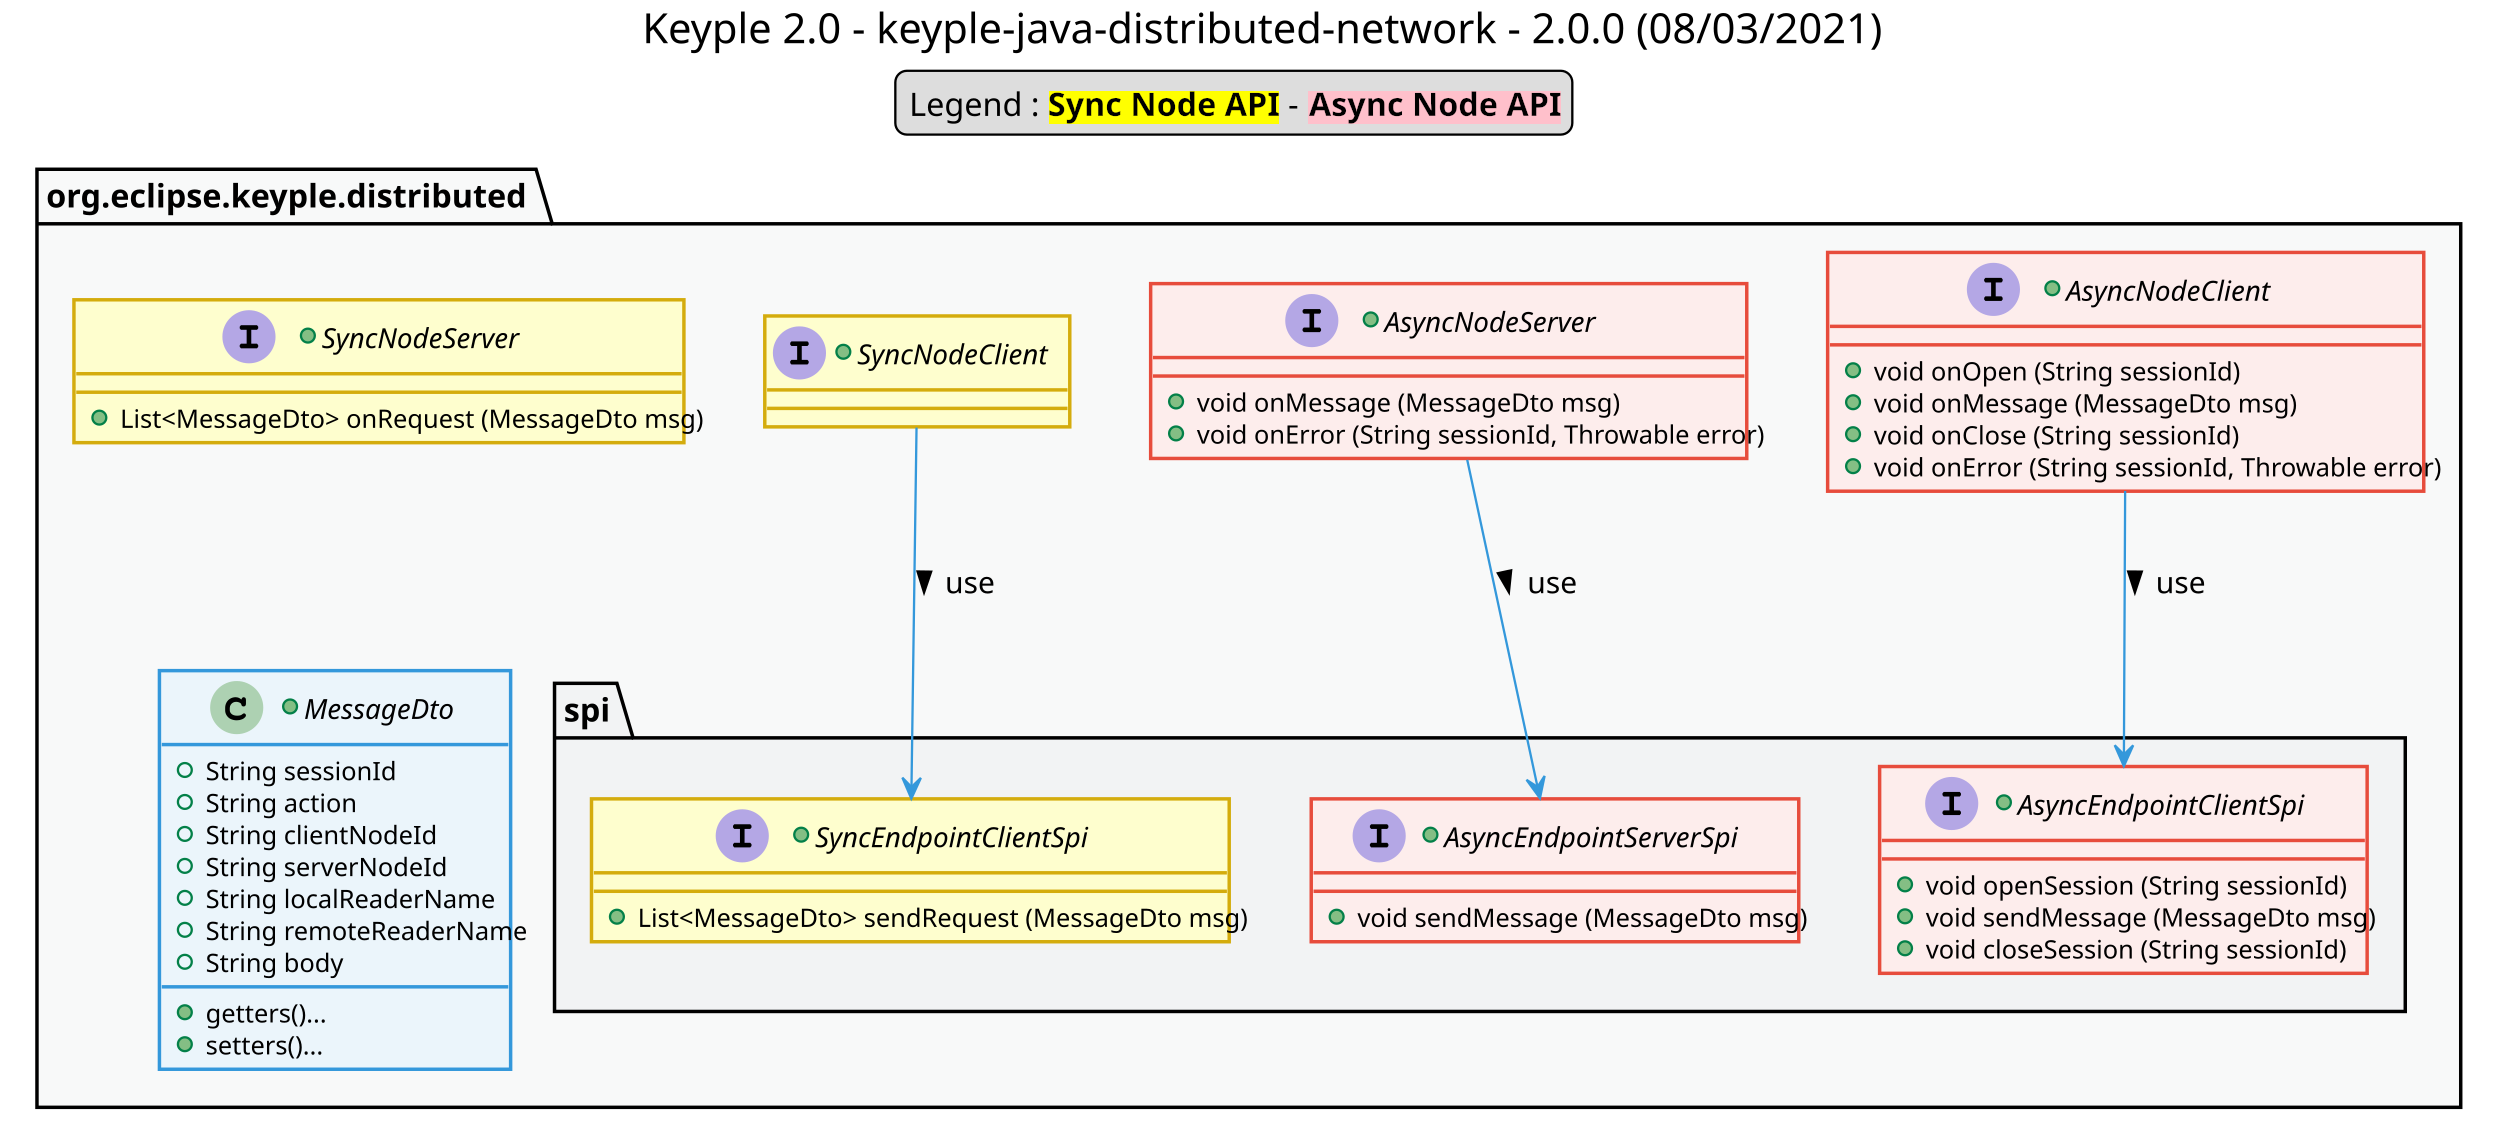
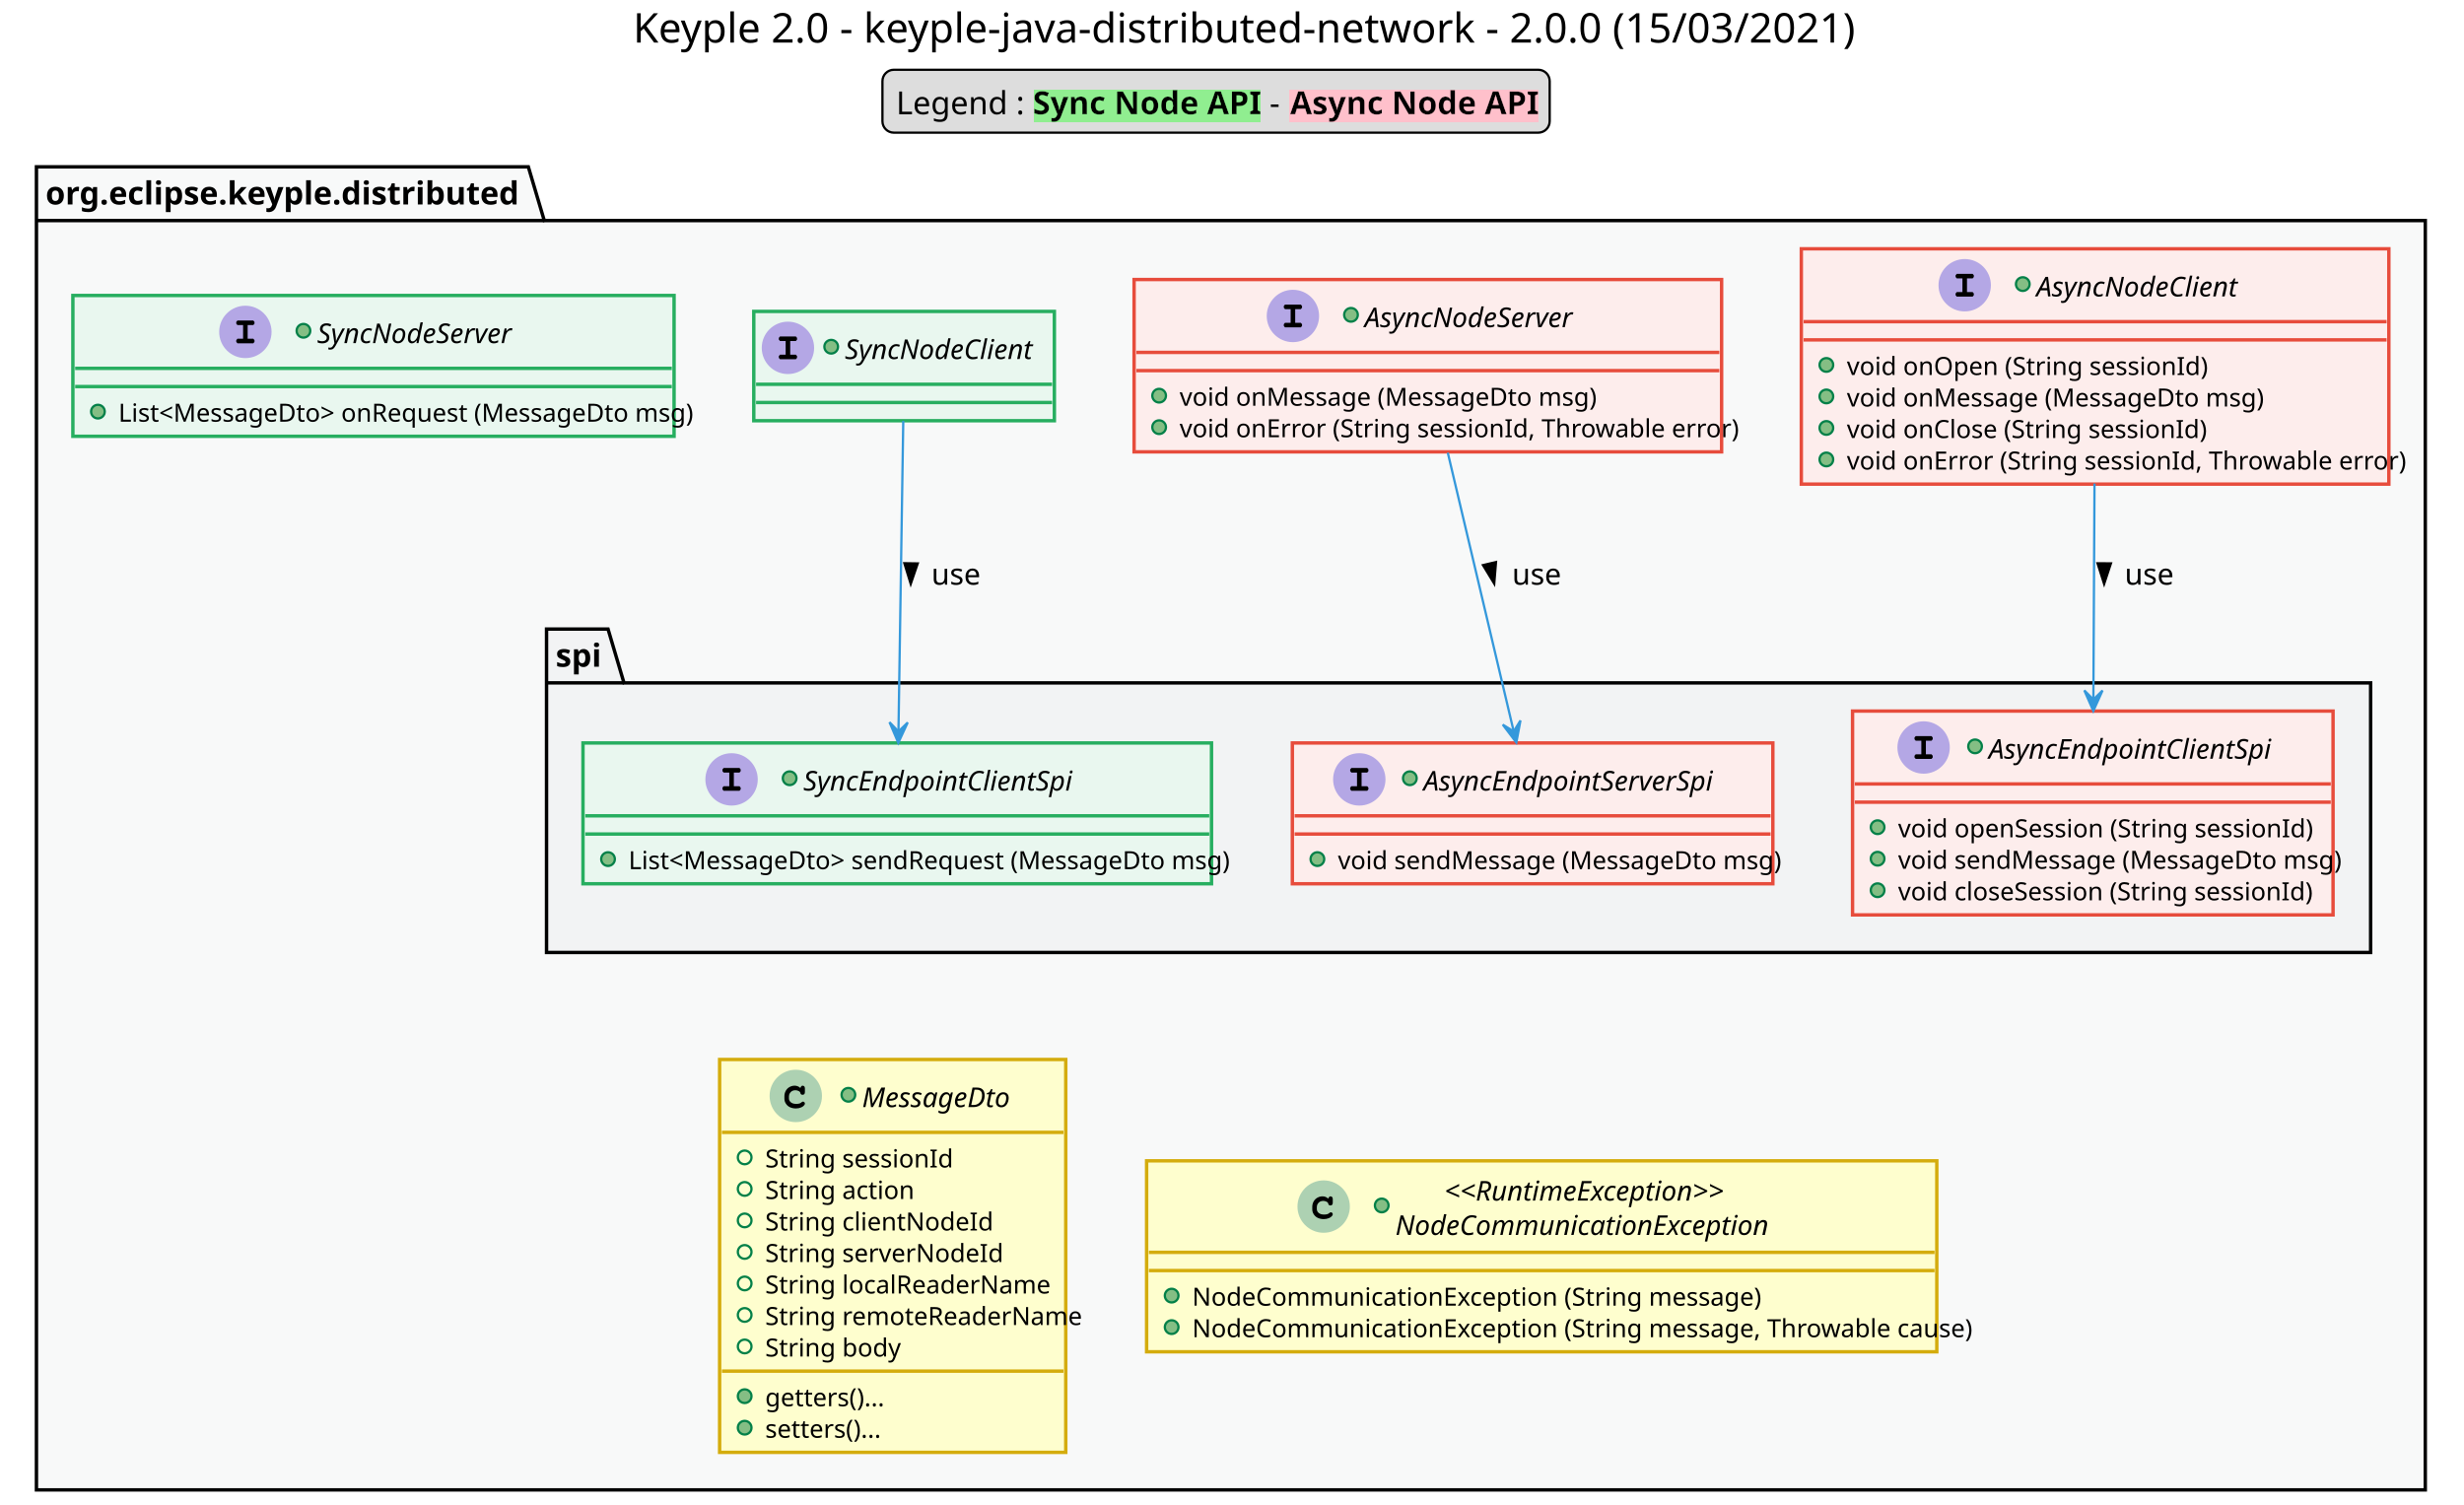
- <svg xmlns="http://www.w3.org/2000/svg" contentScriptType="application/ecmascript" contentStyleType="text/css" height="1215px" preserveAspectRatio="none" style="width:2705px;height:1215px;" version="1.1" viewBox="0 0 2705 1215" width="2705px" zoomAndPan="magnify">
+ <svg xmlns="http://www.w3.org/2000/svg" contentScriptType="application/ecmascript" contentStyleType="text/css" height="1652.5px" preserveAspectRatio="none" style="width:2705px;height:1652px;" version="1.1" viewBox="0 0 2705 1652" width="2705px" zoomAndPan="magnify">
  <defs>
-     <filter height="1" id="b12nsx7clc9vsw0" width="1" x="0" y="0">
-       <feFlood flood-color="#FFFF00" result="flood" />
+     <filter height="1" id="b1jmz16udc04890" width="1" x="0" y="0">
+       <feFlood flood-color="#90EE90" result="flood" />
      <feComposite in="SourceGraphic" in2="flood" operator="over" />
    </filter>
-     <filter height="1" id="b12nsx7clc9vsw1" width="1" x="0" y="0">
+     <filter height="1" id="b1jmz16udc04891" width="1" x="0" y="0">
      <feFlood flood-color="#FFC0CB" result="flood" />
      <feComposite in="SourceGraphic" in2="flood" operator="over" />
    </filter>
  </defs>
  <g>
-     <text fill="#000000" font-family="sans-serif" font-size="45" lengthAdjust="spacing" textLength="1282.5" x="695" y="46.714">Keyple 2.0 - keyple-java-distributed-network - 2.0.0 (08/03/2021)</text>
+     <text fill="#000000" font-family="sans-serif" font-size="45" lengthAdjust="spacing" textLength="1282.5" x="695" y="46.714">Keyple 2.0 - keyple-java-distributed-network - 2.0.0 (15/03/2021)</text>
    <rect fill="#DDDDDD" height="69.023" rx="12.5" ry="12.5" style="stroke:#000000;stroke-width:2.5;" width="732.5" x="968.75" y="76.602" />
    <text fill="#000000" font-family="sans-serif" font-size="35" lengthAdjust="spacing" textLength="140" x="983.75" y="125.435">Legend :</text>
-     <text fill="#000000" filter="url(#b12nsx7clc9vsw0)" font-family="sans-serif" font-size="35" font-weight="bold" lengthAdjust="spacing" textLength="250" x="1133.75" y="125.435">Sync Node API</text>
+     <text fill="#000000" filter="url(#b1jmz16udc04890)" font-family="sans-serif" font-size="35" font-weight="bold" lengthAdjust="spacing" textLength="250" x="1133.75" y="125.435">Sync Node API</text>
    <text fill="#000000" font-family="sans-serif" font-size="35" lengthAdjust="spacing" textLength="12.5" x="1393.75" y="125.435">-</text>
-     <text fill="#000000" filter="url(#b12nsx7clc9vsw1)" font-family="sans-serif" font-size="35" font-weight="bold" lengthAdjust="spacing" textLength="270" x="1416.25" y="125.435">Async Node API</text>
-     <polygon fill="#F8F9F9" points="40,183.125,580,183.125,597.5,242.148,2662.5,242.148,2662.5,1198.125,40,1198.125,40,183.125" style="stroke:#000000;stroke-width:3.75;" />
+     <text fill="#000000" filter="url(#b1jmz16udc04891)" font-family="sans-serif" font-size="35" font-weight="bold" lengthAdjust="spacing" textLength="270" x="1416.25" y="125.435">Async Node API</text>
+     <polygon fill="#F8F9F9" points="40,183.125,580,183.125,597.5,242.148,2662.5,242.148,2662.5,1635.625,40,1635.625,40,183.125" style="stroke:#000000;stroke-width:3.75;" />
    <line style="stroke:#000000;stroke-width:3.75;" x1="40" x2="597.5" y1="242.148" y2="242.148" />
    <text fill="#000000" font-family="sans-serif" font-size="35" font-weight="bold" lengthAdjust="spacing" textLength="525" x="50" y="224.458">org.eclipse.keyple.distributed</text>
-     <polygon fill="#F2F3F4" points="600,739.375,667.5,739.375,685,798.398,2602.5,798.398,2602.5,1094.375,600,1094.375,600,739.375" style="stroke:#000000;stroke-width:3.75;" />
-     <line style="stroke:#000000;stroke-width:3.75;" x1="600" x2="685" y1="798.398" y2="798.398" />
-     <text fill="#000000" font-family="sans-serif" font-size="35" font-weight="bold" lengthAdjust="spacing" textLength="52.5" x="610" y="780.708">spi</text>
+     <polygon fill="#F2F3F4" points="600,690.625,667.5,690.625,685,749.648,2602.5,749.648,2602.5,1045.625,600,1045.625,600,690.625" style="stroke:#000000;stroke-width:3.75;" />
+     <line style="stroke:#000000;stroke-width:3.75;" x1="600" x2="685" y1="749.648" y2="749.648" />
+     <text fill="#000000" font-family="sans-serif" font-size="35" font-weight="bold" lengthAdjust="spacing" textLength="52.5" x="610" y="731.958">spi</text>
    <rect codeLine="53" fill="#FDEDEC" height="258.359" id="AsyncNodeClient" style="stroke:#E74C3C;stroke-width:3.75;" width="645" x="1977.5" y="273.125" />
    <ellipse cx="2156.875" cy="313.125" fill="#B4A7E5" rx="27.5" ry="27.5" style="stroke:#B4A7E5;stroke-width:2.5;" />
    <path d="M2159.375,305.625 L2159.375,320.625 L2164.375,320.625 L2165.586,320.625 L2166.875,322.188 L2166.875,323.125 L2166.875,324.062 L2165.586,325.625 L2164.375,325.625 L2149.375,325.625 L2148.164,325.625 L2146.875,324.062 L2146.875,323.125 L2146.875,322.188 L2148.164,320.625 L2149.375,320.625 L2154.375,320.625 L2154.375,305.625 L2149.375,305.625 L2148.164,305.625 L2146.875,304.062 L2146.875,303.125 L2146.875,302.188 L2148.164,300.625 L2149.375,300.625 L2164.375,300.625 L2165.586,300.625 L2166.875,302.188 L2166.875,303.125 L2166.875,304.062 L2165.586,305.625 L2164.375,305.625 L2159.375,305.625 Z " fill="#000000" />
    <ellipse cx="2220.625" cy="311.875" fill="#84BE84" rx="7.5" ry="7.5" style="stroke:#038048;stroke-width:2.5;" />
    <text fill="#000000" font-family="sans-serif" font-size="30" font-style="italic" lengthAdjust="spacing" textLength="237.5" x="2235.625" y="325.4">AsyncNodeClient</text>
    <line style="stroke:#E74C3C;stroke-width:3.75;" x1="1980" x2="2620" y1="353.125" y2="353.125" />
    <line style="stroke:#E74C3C;stroke-width:3.75;" x1="1980" x2="2620" y1="373.125" y2="373.125" />
    <ellipse cx="2005" cy="400.625" fill="#84BE84" rx="7.5" ry="7.5" style="stroke:#038048;stroke-width:2.5;" />
    <text fill="#000000" font-family="sans-serif" font-size="27.5" lengthAdjust="spacing" textLength="372.5" x="2027.5" y="411.672">void onOpen (String sessionId)</text>
    <ellipse cx="2005" cy="435.215" fill="#84BE84" rx="7.5" ry="7.5" style="stroke:#038048;stroke-width:2.5;" />
    <text fill="#000000" font-family="sans-serif" font-size="27.5" lengthAdjust="spacing" textLength="432.5" x="2027.5" y="446.262">void onMessage (MessageDto msg)</text>
    <ellipse cx="2005" cy="469.805" fill="#84BE84" rx="7.5" ry="7.5" style="stroke:#038048;stroke-width:2.5;" />
    <text fill="#000000" font-family="sans-serif" font-size="27.5" lengthAdjust="spacing" textLength="375" x="2027.5" y="480.852">void onClose (String sessionId)</text>
    <ellipse cx="2005" cy="504.394" fill="#84BE84" rx="7.5" ry="7.5" style="stroke:#038048;stroke-width:2.5;" />
    <text fill="#000000" font-family="sans-serif" font-size="27.5" lengthAdjust="spacing" textLength="580" x="2027.5" y="515.442">void onError (String sessionId, Throwable error)</text>
    <rect codeLine="59" fill="#FDEDEC" height="189.18" id="AsyncNodeServer" style="stroke:#E74C3C;stroke-width:3.75;" width="645" x="1245" y="306.875" />
    <ellipse cx="1419.375" cy="346.875" fill="#B4A7E5" rx="27.5" ry="27.5" style="stroke:#B4A7E5;stroke-width:2.5;" />
    <path d="M1421.875,339.375 L1421.875,354.375 L1426.875,354.375 L1428.086,354.375 L1429.375,355.938 L1429.375,356.875 L1429.375,357.812 L1428.086,359.375 L1426.875,359.375 L1411.875,359.375 L1410.664,359.375 L1409.375,357.812 L1409.375,356.875 L1409.375,355.938 L1410.664,354.375 L1411.875,354.375 L1416.875,354.375 L1416.875,339.375 L1411.875,339.375 L1410.664,339.375 L1409.375,337.812 L1409.375,336.875 L1409.375,335.938 L1410.664,334.375 L1411.875,334.375 L1426.875,334.375 L1428.086,334.375 L1429.375,335.938 L1429.375,336.875 L1429.375,337.812 L1428.086,339.375 L1426.875,339.375 L1421.875,339.375 Z " fill="#000000" />
    <ellipse cx="1483.125" cy="345.625" fill="#84BE84" rx="7.5" ry="7.5" style="stroke:#038048;stroke-width:2.5;" />
    <text fill="#000000" font-family="sans-serif" font-size="30" font-style="italic" lengthAdjust="spacing" textLength="247.5" x="1498.125" y="359.15">AsyncNodeServer</text>
    <line style="stroke:#E74C3C;stroke-width:3.75;" x1="1247.5" x2="1887.5" y1="386.875" y2="386.875" />
    <line style="stroke:#E74C3C;stroke-width:3.75;" x1="1247.5" x2="1887.5" y1="406.875" y2="406.875" />
    <ellipse cx="1272.5" cy="434.375" fill="#84BE84" rx="7.5" ry="7.5" style="stroke:#038048;stroke-width:2.5;" />
    <text fill="#000000" font-family="sans-serif" font-size="27.5" lengthAdjust="spacing" textLength="432.5" x="1295" y="445.422">void onMessage (MessageDto msg)</text>
    <ellipse cx="1272.5" cy="468.965" fill="#84BE84" rx="7.5" ry="7.5" style="stroke:#038048;stroke-width:2.5;" />
    <text fill="#000000" font-family="sans-serif" font-size="27.5" lengthAdjust="spacing" textLength="580" x="1295" y="480.012">void onError (String sessionId, Throwable error)</text>
-     <rect codeLine="63" fill="#FEFECE" height="120" id="SyncNodeClient" style="stroke:#D4AC0D;stroke-width:3.75;" width="330" x="827.5" y="341.875" />
+     <rect codeLine="63" fill="#E9F7EF" height="120" id="SyncNodeClient" style="stroke:#27AE60;stroke-width:3.75;" width="330" x="827.5" y="341.875" />
    <ellipse cx="865" cy="381.875" fill="#B4A7E5" rx="27.5" ry="27.5" style="stroke:#B4A7E5;stroke-width:2.5;" />
    <path d="M867.5,374.375 L867.5,389.375 L872.5,389.375 L873.711,389.375 L875,390.938 L875,391.875 L875,392.812 L873.711,394.375 L872.5,394.375 L857.5,394.375 L856.289,394.375 L855,392.812 L855,391.875 L855,390.938 L856.289,389.375 L857.5,389.375 L862.5,389.375 L862.5,374.375 L857.5,374.375 L856.289,374.375 L855,372.812 L855,371.875 L855,370.938 L856.289,369.375 L857.5,369.375 L872.5,369.375 L873.711,369.375 L875,370.938 L875,371.875 L875,372.812 L873.711,374.375 L872.5,374.375 L867.5,374.375 Z " fill="#000000" />
    <ellipse cx="912.5" cy="380.625" fill="#84BE84" rx="7.5" ry="7.5" style="stroke:#038048;stroke-width:2.5;" />
    <text fill="#000000" font-family="sans-serif" font-size="30" font-style="italic" lengthAdjust="spacing" textLength="222.5" x="927.5" y="394.15">SyncNodeClient</text>
-     <line style="stroke:#D4AC0D;stroke-width:3.75;" x1="830" x2="1155" y1="421.875" y2="421.875" />
-     <line style="stroke:#D4AC0D;stroke-width:3.75;" x1="830" x2="1155" y1="441.875" y2="441.875" />
-     <rect codeLine="65" fill="#FEFECE" height="154.59" id="SyncNodeServer" style="stroke:#D4AC0D;stroke-width:3.75;" width="660" x="80" y="324.375" />
+     <line style="stroke:#27AE60;stroke-width:3.75;" x1="830" x2="1155" y1="421.875" y2="421.875" />
+     <line style="stroke:#27AE60;stroke-width:3.75;" x1="830" x2="1155" y1="441.875" y2="441.875" />
+     <rect codeLine="65" fill="#E9F7EF" height="154.59" id="SyncNodeServer" style="stroke:#27AE60;stroke-width:3.75;" width="660" x="80" y="324.375" />
    <ellipse cx="269.375" cy="364.375" fill="#B4A7E5" rx="27.5" ry="27.5" style="stroke:#B4A7E5;stroke-width:2.5;" />
    <path d="M271.875,356.875 L271.875,371.875 L276.875,371.875 L278.086,371.875 L279.375,373.438 L279.375,374.375 L279.375,375.312 L278.086,376.875 L276.875,376.875 L261.875,376.875 L260.664,376.875 L259.375,375.312 L259.375,374.375 L259.375,373.438 L260.664,371.875 L261.875,371.875 L266.875,371.875 L266.875,356.875 L261.875,356.875 L260.664,356.875 L259.375,355.312 L259.375,354.375 L259.375,353.438 L260.664,351.875 L261.875,351.875 L276.875,351.875 L278.086,351.875 L279.375,353.438 L279.375,354.375 L279.375,355.312 L278.086,356.875 L276.875,356.875 L271.875,356.875 Z " fill="#000000" />
    <ellipse cx="333.125" cy="363.125" fill="#84BE84" rx="7.5" ry="7.5" style="stroke:#038048;stroke-width:2.5;" />
    <text fill="#000000" font-family="sans-serif" font-size="30" font-style="italic" lengthAdjust="spacing" textLength="232.5" x="348.125" y="376.65">SyncNodeServer</text>
-     <line style="stroke:#D4AC0D;stroke-width:3.75;" x1="82.5" x2="737.5" y1="404.375" y2="404.375" />
-     <line style="stroke:#D4AC0D;stroke-width:3.75;" x1="82.5" x2="737.5" y1="424.375" y2="424.375" />
+     <line style="stroke:#27AE60;stroke-width:3.75;" x1="82.5" x2="737.5" y1="404.375" y2="404.375" />
+     <line style="stroke:#27AE60;stroke-width:3.75;" x1="82.5" x2="737.5" y1="424.375" y2="424.375" />
    <ellipse cx="107.5" cy="451.875" fill="#84BE84" rx="7.5" ry="7.5" style="stroke:#038048;stroke-width:2.5;" />
    <text fill="#000000" font-family="sans-serif" font-size="27.5" lengthAdjust="spacing" textLength="595" x="130" y="462.922">List&lt;MessageDto&gt; onRequest (MessageDto msg)</text>
-     <rect codeLine="83" fill="#EBF5FB" height="431.309" id="MessageDto" style="stroke:#3498DB;stroke-width:3.75;" width="380" x="172.5" y="725.625" />
-     <ellipse cx="256.125" cy="765.625" fill="#ADD1B2" rx="27.5" ry="27.5" style="stroke:#ADD1B2;stroke-width:2.5;" />
-     <path d="M261.125,756.875 Q261.633,755.625 262.219,755 Q262.805,754.375 263.469,754.375 Q264.641,754.375 265.383,755.078 Q266.125,755.781 266.125,757.422 L266.125,761.328 Q266.125,762.969 265.422,763.672 Q264.719,764.375 263.625,764.375 Q262.648,764.375 262.023,763.945 Q261.398,763.516 261.125,762.383 Q261.008,761.602 260.578,761.172 Q259.797,760.352 258.391,759.883 Q256.984,759.375 255.578,759.375 Q253.82,759.375 252.336,760.078 Q250.891,760.781 249.758,762.344 Q248.625,763.906 248.625,766.055 L248.625,768.359 Q248.625,770.938 250.734,772.656 Q252.844,774.375 256.594,774.375 Q258.82,774.375 260.383,773.867 Q261.281,773.594 262.297,772.695 Q262.961,772.188 263.312,772.031 Q263.664,771.875 264.094,771.875 Q264.914,771.875 265.5,772.539 Q266.125,773.164 266.125,774.062 Q266.125,774.922 265.266,775.938 Q264.016,777.422 262.023,778.242 Q259.406,779.375 256.203,779.375 Q252.453,779.375 249.445,777.891 Q247.023,776.719 245.305,774.18 Q243.625,771.641 243.625,768.633 L243.625,765.898 Q243.625,762.773 245.109,760.039 Q246.633,757.305 249.25,755.859 Q251.906,754.375 254.875,754.375 Q256.672,754.375 258.234,755 Q259.797,755.625 261.125,756.875 Z " fill="#000000" />
-     <ellipse cx="313.875" cy="764.375" fill="#84BE84" rx="7.5" ry="7.5" style="stroke:#038048;stroke-width:2.5;" />
-     <text fill="#000000" font-family="sans-serif" font-size="30" font-style="italic" lengthAdjust="spacing" textLength="170" x="328.875" y="777.9">MessageDto</text>
-     <line style="stroke:#3498DB;stroke-width:3.75;" x1="175" x2="550" y1="805.625" y2="805.625" />
-     <ellipse cx="200" cy="833.125" fill="none" rx="7.5" ry="7.5" style="stroke:#038048;stroke-width:2.5;" />
-     <text fill="#000000" font-family="sans-serif" font-size="27.5" lengthAdjust="spacing" textLength="192.5" x="222.5" y="844.172">String sessionId</text>
-     <ellipse cx="200" cy="867.715" fill="none" rx="7.5" ry="7.5" style="stroke:#038048;stroke-width:2.5;" />
-     <text fill="#000000" font-family="sans-serif" font-size="27.5" lengthAdjust="spacing" textLength="150" x="222.5" y="878.762">String action</text>
-     <ellipse cx="200" cy="902.305" fill="none" rx="7.5" ry="7.5" style="stroke:#038048;stroke-width:2.5;" />
-     <text fill="#000000" font-family="sans-serif" font-size="27.5" lengthAdjust="spacing" textLength="222.5" x="222.5" y="913.352">String clientNodeId</text>
-     <ellipse cx="200" cy="936.894" fill="none" rx="7.5" ry="7.5" style="stroke:#038048;stroke-width:2.5;" />
-     <text fill="#000000" font-family="sans-serif" font-size="27.5" lengthAdjust="spacing" textLength="240" x="222.5" y="947.942">String serverNodeId</text>
-     <ellipse cx="200" cy="971.484" fill="none" rx="7.5" ry="7.5" style="stroke:#038048;stroke-width:2.5;" />
-     <text fill="#000000" font-family="sans-serif" font-size="27.5" lengthAdjust="spacing" textLength="287.5" x="222.5" y="982.532">String localReaderName</text>
-     <ellipse cx="200" cy="1006.074" fill="none" rx="7.5" ry="7.5" style="stroke:#038048;stroke-width:2.5;" />
-     <text fill="#000000" font-family="sans-serif" font-size="27.5" lengthAdjust="spacing" textLength="315" x="222.5" y="1017.122">String remoteReaderName</text>
-     <ellipse cx="200" cy="1040.664" fill="none" rx="7.5" ry="7.5" style="stroke:#038048;stroke-width:2.5;" />
-     <text fill="#000000" font-family="sans-serif" font-size="27.5" lengthAdjust="spacing" textLength="137.5" x="222.5" y="1051.711">String body</text>
-     <line style="stroke:#3498DB;stroke-width:3.75;" x1="175" x2="550" y1="1067.754" y2="1067.754" />
-     <ellipse cx="200" cy="1095.254" fill="#84BE84" rx="7.5" ry="7.5" style="stroke:#038048;stroke-width:2.5;" />
-     <text fill="#000000" font-family="sans-serif" font-size="27.5" lengthAdjust="spacing" textLength="127.5" x="222.5" y="1106.301">getters()...</text>
-     <ellipse cx="200" cy="1129.844" fill="#84BE84" rx="7.5" ry="7.5" style="stroke:#038048;stroke-width:2.5;" />
-     <text fill="#000000" font-family="sans-serif" font-size="27.5" lengthAdjust="spacing" textLength="127.5" x="222.5" y="1140.891">setters()...</text>
-     <rect codeLine="70" fill="#FDEDEC" height="223.769" id="AsyncEndpointClientSpi" style="stroke:#E74C3C;stroke-width:3.75;" width="527.5" x="2033.75" y="829.375" />
-     <ellipse cx="2111.75" cy="869.375" fill="#B4A7E5" rx="27.5" ry="27.5" style="stroke:#B4A7E5;stroke-width:2.5;" />
-     <path d="M2114.25,861.875 L2114.25,876.875 L2119.25,876.875 L2120.461,876.875 L2121.75,878.438 L2121.75,879.375 L2121.75,880.312 L2120.461,881.875 L2119.25,881.875 L2104.25,881.875 L2103.039,881.875 L2101.75,880.312 L2101.75,879.375 L2101.75,878.438 L2103.039,876.875 L2104.25,876.875 L2109.25,876.875 L2109.25,861.875 L2104.25,861.875 L2103.039,861.875 L2101.75,860.312 L2101.75,859.375 L2101.75,858.438 L2103.039,856.875 L2104.25,856.875 L2119.25,856.875 L2120.461,856.875 L2121.75,858.438 L2121.75,859.375 L2121.75,860.312 L2120.461,861.875 L2119.25,861.875 L2114.25,861.875 Z " fill="#000000" />
-     <ellipse cx="2168.25" cy="868.125" fill="#84BE84" rx="7.5" ry="7.5" style="stroke:#038048;stroke-width:2.5;" />
-     <text fill="#000000" font-family="sans-serif" font-size="30" font-style="italic" lengthAdjust="spacing" textLength="330" x="2183.25" y="881.65">AsyncEndpointClientSpi</text>
-     <line style="stroke:#E74C3C;stroke-width:3.75;" x1="2036.25" x2="2558.75" y1="909.375" y2="909.375" />
-     <line style="stroke:#E74C3C;stroke-width:3.75;" x1="2036.25" x2="2558.75" y1="929.375" y2="929.375" />
-     <ellipse cx="2061.25" cy="956.875" fill="#84BE84" rx="7.5" ry="7.5" style="stroke:#038048;stroke-width:2.5;" />
-     <text fill="#000000" font-family="sans-serif" font-size="27.5" lengthAdjust="spacing" textLength="435" x="2083.75" y="967.922">void openSession (String sessionId)</text>
-     <ellipse cx="2061.25" cy="991.465" fill="#84BE84" rx="7.5" ry="7.5" style="stroke:#038048;stroke-width:2.5;" />
-     <text fill="#000000" font-family="sans-serif" font-size="27.5" lengthAdjust="spacing" textLength="462.5" x="2083.75" y="1002.512">void sendMessage (MessageDto msg)</text>
-     <ellipse cx="2061.25" cy="1026.055" fill="#84BE84" rx="7.5" ry="7.5" style="stroke:#038048;stroke-width:2.5;" />
-     <text fill="#000000" font-family="sans-serif" font-size="27.5" lengthAdjust="spacing" textLength="440" x="2083.75" y="1037.102">void closeSession (String sessionId)</text>
-     <rect codeLine="75" fill="#FDEDEC" height="154.59" id="AsyncEndpointServerSpi" style="stroke:#E74C3C;stroke-width:3.75;" width="527.5" x="1418.75" y="864.375" />
-     <ellipse cx="1492.25" cy="904.375" fill="#B4A7E5" rx="27.5" ry="27.5" style="stroke:#B4A7E5;stroke-width:2.5;" />
-     <path d="M1494.75,896.875 L1494.75,911.875 L1499.75,911.875 L1500.961,911.875 L1502.25,913.438 L1502.25,914.375 L1502.25,915.312 L1500.961,916.875 L1499.75,916.875 L1484.75,916.875 L1483.539,916.875 L1482.25,915.312 L1482.25,914.375 L1482.25,913.438 L1483.539,911.875 L1484.75,911.875 L1489.75,911.875 L1489.75,896.875 L1484.75,896.875 L1483.539,896.875 L1482.25,895.312 L1482.25,894.375 L1482.25,893.438 L1483.539,891.875 L1484.75,891.875 L1499.75,891.875 L1500.961,891.875 L1502.25,893.438 L1502.25,894.375 L1502.25,895.312 L1500.961,896.875 L1499.75,896.875 L1494.75,896.875 Z " fill="#000000" />
-     <ellipse cx="1547.75" cy="903.125" fill="#84BE84" rx="7.5" ry="7.5" style="stroke:#038048;stroke-width:2.5;" />
-     <text fill="#000000" font-family="sans-serif" font-size="30" font-style="italic" lengthAdjust="spacing" textLength="340" x="1562.75" y="916.65">AsyncEndpointServerSpi</text>
-     <line style="stroke:#E74C3C;stroke-width:3.75;" x1="1421.25" x2="1943.75" y1="944.375" y2="944.375" />
-     <line style="stroke:#E74C3C;stroke-width:3.75;" x1="1421.25" x2="1943.75" y1="964.375" y2="964.375" />
-     <ellipse cx="1446.25" cy="991.875" fill="#84BE84" rx="7.5" ry="7.5" style="stroke:#038048;stroke-width:2.5;" />
-     <text fill="#000000" font-family="sans-serif" font-size="27.5" lengthAdjust="spacing" textLength="462.5" x="1468.75" y="1002.922">void sendMessage (MessageDto msg)</text>
-     <rect codeLine="78" fill="#FEFECE" height="154.59" id="SyncEndpointClientSpi" style="stroke:#D4AC0D;stroke-width:3.75;" width="690" x="640" y="864.375" />
-     <ellipse cx="803.125" cy="904.375" fill="#B4A7E5" rx="27.5" ry="27.5" style="stroke:#B4A7E5;stroke-width:2.5;" />
-     <path d="M805.625,896.875 L805.625,911.875 L810.625,911.875 L811.836,911.875 L813.125,913.438 L813.125,914.375 L813.125,915.312 L811.836,916.875 L810.625,916.875 L795.625,916.875 L794.414,916.875 L793.125,915.312 L793.125,914.375 L793.125,913.438 L794.414,911.875 L795.625,911.875 L800.625,911.875 L800.625,896.875 L795.625,896.875 L794.414,896.875 L793.125,895.312 L793.125,894.375 L793.125,893.438 L794.414,891.875 L795.625,891.875 L810.625,891.875 L811.836,891.875 L813.125,893.438 L813.125,894.375 L813.125,895.312 L811.836,896.875 L810.625,896.875 L805.625,896.875 Z " fill="#000000" />
-     <ellipse cx="866.875" cy="903.125" fill="#84BE84" rx="7.5" ry="7.5" style="stroke:#038048;stroke-width:2.5;" />
-     <text fill="#000000" font-family="sans-serif" font-size="30" font-style="italic" lengthAdjust="spacing" textLength="315" x="881.875" y="916.65">SyncEndpointClientSpi</text>
-     <line style="stroke:#D4AC0D;stroke-width:3.75;" x1="642.5" x2="1327.5" y1="944.375" y2="944.375" />
-     <line style="stroke:#D4AC0D;stroke-width:3.75;" x1="642.5" x2="1327.5" y1="964.375" y2="964.375" />
-     <ellipse cx="667.5" cy="991.875" fill="#84BE84" rx="7.5" ry="7.5" style="stroke:#038048;stroke-width:2.5;" />
-     <text fill="#000000" font-family="sans-serif" font-size="27.5" lengthAdjust="spacing" textLength="625" x="690" y="1002.922">List&lt;MessageDto&gt; sendRequest (MessageDto msg)</text>
-     <path codeLine="97" d="M991.683,462.647 C990.37,556.335 987.78,741.055 986.237,851.023 " fill="none" id="SyncNodeClient-to-SyncEndpointClientSpi" style="stroke:#3498DB;stroke-width:2.5;" />
-     <polygon fill="#3498DB" points="986.055,864.053,996.369,841.695,986.23,851.554,976.371,841.415,986.055,864.053" style="stroke:#3498DB;stroke-width:2.5;" />
-     <polygon fill="#000000" points="999.825,641.063,1007.488,618.556,992.795,618.35,999.825,641.063" style="stroke:#000000;stroke-width:2.5;" />
+     <rect codeLine="83" fill="#FEFECE" height="431.309" id="MessageDto" style="stroke:#D4AC0D;stroke-width:3.75;" width="380" x="790" y="1163.125" />
+     <ellipse cx="873.625" cy="1203.125" fill="#ADD1B2" rx="27.5" ry="27.5" style="stroke:#ADD1B2;stroke-width:2.5;" />
+     <path d="M878.625,1194.375 Q879.133,1193.125 879.719,1192.5 Q880.305,1191.875 880.969,1191.875 Q882.141,1191.875 882.883,1192.578 Q883.625,1193.281 883.625,1194.922 L883.625,1198.828 Q883.625,1200.469 882.922,1201.172 Q882.219,1201.875 881.125,1201.875 Q880.148,1201.875 879.523,1201.445 Q878.898,1201.016 878.625,1199.883 Q878.508,1199.102 878.078,1198.672 Q877.297,1197.852 875.891,1197.383 Q874.484,1196.875 873.078,1196.875 Q871.32,1196.875 869.836,1197.578 Q868.391,1198.281 867.258,1199.844 Q866.125,1201.406 866.125,1203.555 L866.125,1205.859 Q866.125,1208.438 868.234,1210.156 Q870.344,1211.875 874.094,1211.875 Q876.32,1211.875 877.883,1211.367 Q878.781,1211.094 879.797,1210.195 Q880.461,1209.688 880.812,1209.531 Q881.164,1209.375 881.594,1209.375 Q882.414,1209.375 883,1210.039 Q883.625,1210.664 883.625,1211.562 Q883.625,1212.422 882.766,1213.438 Q881.516,1214.922 879.523,1215.742 Q876.906,1216.875 873.703,1216.875 Q869.953,1216.875 866.945,1215.391 Q864.523,1214.219 862.805,1211.68 Q861.125,1209.141 861.125,1206.133 L861.125,1203.398 Q861.125,1200.273 862.609,1197.539 Q864.133,1194.805 866.75,1193.359 Q869.406,1191.875 872.375,1191.875 Q874.172,1191.875 875.734,1192.5 Q877.297,1193.125 878.625,1194.375 Z " fill="#000000" />
+     <ellipse cx="931.375" cy="1201.875" fill="#84BE84" rx="7.5" ry="7.5" style="stroke:#038048;stroke-width:2.5;" />
+     <text fill="#000000" font-family="sans-serif" font-size="30" font-style="italic" lengthAdjust="spacing" textLength="170" x="946.375" y="1215.4">MessageDto</text>
+     <line style="stroke:#D4AC0D;stroke-width:3.75;" x1="792.5" x2="1167.5" y1="1243.125" y2="1243.125" />
+     <ellipse cx="817.5" cy="1270.625" fill="none" rx="7.5" ry="7.5" style="stroke:#038048;stroke-width:2.5;" />
+     <text fill="#000000" font-family="sans-serif" font-size="27.5" lengthAdjust="spacing" textLength="192.5" x="840" y="1281.672">String sessionId</text>
+     <ellipse cx="817.5" cy="1305.215" fill="none" rx="7.5" ry="7.5" style="stroke:#038048;stroke-width:2.5;" />
+     <text fill="#000000" font-family="sans-serif" font-size="27.5" lengthAdjust="spacing" textLength="150" x="840" y="1316.262">String action</text>
+     <ellipse cx="817.5" cy="1339.805" fill="none" rx="7.5" ry="7.5" style="stroke:#038048;stroke-width:2.5;" />
+     <text fill="#000000" font-family="sans-serif" font-size="27.5" lengthAdjust="spacing" textLength="222.5" x="840" y="1350.852">String clientNodeId</text>
+     <ellipse cx="817.5" cy="1374.395" fill="none" rx="7.5" ry="7.5" style="stroke:#038048;stroke-width:2.5;" />
+     <text fill="#000000" font-family="sans-serif" font-size="27.5" lengthAdjust="spacing" textLength="240" x="840" y="1385.442">String serverNodeId</text>
+     <ellipse cx="817.5" cy="1408.984" fill="none" rx="7.5" ry="7.5" style="stroke:#038048;stroke-width:2.5;" />
+     <text fill="#000000" font-family="sans-serif" font-size="27.5" lengthAdjust="spacing" textLength="287.5" x="840" y="1420.032">String localReaderName</text>
+     <ellipse cx="817.5" cy="1443.574" fill="none" rx="7.5" ry="7.5" style="stroke:#038048;stroke-width:2.5;" />
+     <text fill="#000000" font-family="sans-serif" font-size="27.5" lengthAdjust="spacing" textLength="315" x="840" y="1454.622">String remoteReaderName</text>
+     <ellipse cx="817.5" cy="1478.164" fill="none" rx="7.5" ry="7.5" style="stroke:#038048;stroke-width:2.5;" />
+     <text fill="#000000" font-family="sans-serif" font-size="27.5" lengthAdjust="spacing" textLength="137.5" x="840" y="1489.211">String body</text>
+     <line style="stroke:#D4AC0D;stroke-width:3.75;" x1="792.5" x2="1167.5" y1="1505.254" y2="1505.254" />
+     <ellipse cx="817.5" cy="1532.754" fill="#84BE84" rx="7.5" ry="7.5" style="stroke:#038048;stroke-width:2.5;" />
+     <text fill="#000000" font-family="sans-serif" font-size="27.5" lengthAdjust="spacing" textLength="127.5" x="840" y="1543.801">getters()...</text>
+     <ellipse cx="817.5" cy="1567.344" fill="#84BE84" rx="7.5" ry="7.5" style="stroke:#038048;stroke-width:2.5;" />
+     <text fill="#000000" font-family="sans-serif" font-size="27.5" lengthAdjust="spacing" textLength="127.5" x="840" y="1578.391">setters()...</text>
+     <rect codeLine="95" fill="#FEFECE" height="209.648" id="NodeCommunicationException" style="stroke:#D4AC0D;stroke-width:3.75;" width="867.5" x="1258.75" y="1274.375" />
+     <ellipse cx="1453.125" cy="1324.609" fill="#ADD1B2" rx="27.5" ry="27.5" style="stroke:#ADD1B2;stroke-width:2.5;" />
+     <path d="M1458.125,1315.859 Q1458.633,1314.609 1459.219,1313.984 Q1459.805,1313.359 1460.469,1313.359 Q1461.641,1313.359 1462.383,1314.062 Q1463.125,1314.766 1463.125,1316.406 L1463.125,1320.312 Q1463.125,1321.953 1462.422,1322.656 Q1461.719,1323.359 1460.625,1323.359 Q1459.648,1323.359 1459.023,1322.93 Q1458.398,1322.5 1458.125,1321.367 Q1458.008,1320.586 1457.578,1320.156 Q1456.797,1319.336 1455.391,1318.867 Q1453.984,1318.359 1452.578,1318.359 Q1450.82,1318.359 1449.336,1319.062 Q1447.891,1319.766 1446.758,1321.328 Q1445.625,1322.891 1445.625,1325.039 L1445.625,1327.344 Q1445.625,1329.922 1447.734,1331.641 Q1449.844,1333.359 1453.594,1333.359 Q1455.82,1333.359 1457.383,1332.852 Q1458.281,1332.578 1459.297,1331.68 Q1459.961,1331.172 1460.312,1331.016 Q1460.664,1330.859 1461.094,1330.859 Q1461.914,1330.859 1462.5,1331.523 Q1463.125,1332.148 1463.125,1333.047 Q1463.125,1333.906 1462.266,1334.922 Q1461.016,1336.406 1459.023,1337.227 Q1456.406,1338.359 1453.203,1338.359 Q1449.453,1338.359 1446.445,1336.875 Q1444.023,1335.703 1442.305,1333.164 Q1440.625,1330.625 1440.625,1327.617 L1440.625,1324.883 Q1440.625,1321.758 1442.109,1319.023 Q1443.633,1316.289 1446.25,1314.844 Q1448.906,1313.359 1451.875,1313.359 Q1453.672,1313.359 1455.234,1313.984 Q1456.797,1314.609 1458.125,1315.859 Z " fill="#000000" />
+     <ellipse cx="1516.875" cy="1323.359" fill="#84BE84" rx="7.5" ry="7.5" style="stroke:#038048;stroke-width:2.5;" />
+     <text fill="#000000" font-family="sans-serif" font-size="30" font-style="italic" lengthAdjust="spacing" textLength="322.5" x="1585.625" y="1318.018">&lt;&lt;RuntimeException&gt;&gt;</text>
+     <text fill="#000000" font-family="sans-serif" font-size="30" font-style="italic" lengthAdjust="spacing" textLength="430" x="1531.875" y="1355.752">NodeCommunicationException</text>
+     <line style="stroke:#D4AC0D;stroke-width:3.75;" x1="1261.25" x2="2123.75" y1="1374.844" y2="1374.844" />
+     <line style="stroke:#D4AC0D;stroke-width:3.75;" x1="1261.25" x2="2123.75" y1="1394.844" y2="1394.844" />
+     <ellipse cx="1286.25" cy="1422.344" fill="#84BE84" rx="7.5" ry="7.5" style="stroke:#038048;stroke-width:2.5;" />
+     <text fill="#000000" font-family="sans-serif" font-size="27.5" lengthAdjust="spacing" textLength="575" x="1308.75" y="1433.391">NodeCommunicationException (String message)</text>
+     <ellipse cx="1286.25" cy="1456.934" fill="#84BE84" rx="7.5" ry="7.5" style="stroke:#038048;stroke-width:2.5;" />
+     <text fill="#000000" font-family="sans-serif" font-size="27.5" lengthAdjust="spacing" textLength="802.5" x="1308.75" y="1467.981">NodeCommunicationException (String message, Throwable cause)</text>
+     <rect codeLine="70" fill="#FDEDEC" height="223.769" id="AsyncEndpointClientSpi" style="stroke:#E74C3C;stroke-width:3.75;" width="527.5" x="2033.75" y="780.625" />
+     <ellipse cx="2111.75" cy="820.625" fill="#B4A7E5" rx="27.5" ry="27.5" style="stroke:#B4A7E5;stroke-width:2.5;" />
+     <path d="M2114.25,813.125 L2114.25,828.125 L2119.25,828.125 L2120.461,828.125 L2121.75,829.688 L2121.75,830.625 L2121.75,831.562 L2120.461,833.125 L2119.25,833.125 L2104.25,833.125 L2103.039,833.125 L2101.75,831.562 L2101.75,830.625 L2101.75,829.688 L2103.039,828.125 L2104.25,828.125 L2109.25,828.125 L2109.25,813.125 L2104.25,813.125 L2103.039,813.125 L2101.75,811.562 L2101.75,810.625 L2101.75,809.688 L2103.039,808.125 L2104.25,808.125 L2119.25,808.125 L2120.461,808.125 L2121.75,809.688 L2121.75,810.625 L2121.75,811.562 L2120.461,813.125 L2119.25,813.125 L2114.25,813.125 Z " fill="#000000" />
+     <ellipse cx="2168.25" cy="819.375" fill="#84BE84" rx="7.5" ry="7.5" style="stroke:#038048;stroke-width:2.5;" />
+     <text fill="#000000" font-family="sans-serif" font-size="30" font-style="italic" lengthAdjust="spacing" textLength="330" x="2183.25" y="832.9">AsyncEndpointClientSpi</text>
+     <line style="stroke:#E74C3C;stroke-width:3.75;" x1="2036.25" x2="2558.75" y1="860.625" y2="860.625" />
+     <line style="stroke:#E74C3C;stroke-width:3.75;" x1="2036.25" x2="2558.75" y1="880.625" y2="880.625" />
+     <ellipse cx="2061.25" cy="908.125" fill="#84BE84" rx="7.5" ry="7.5" style="stroke:#038048;stroke-width:2.5;" />
+     <text fill="#000000" font-family="sans-serif" font-size="27.5" lengthAdjust="spacing" textLength="435" x="2083.75" y="919.172">void openSession (String sessionId)</text>
+     <ellipse cx="2061.25" cy="942.715" fill="#84BE84" rx="7.5" ry="7.5" style="stroke:#038048;stroke-width:2.5;" />
+     <text fill="#000000" font-family="sans-serif" font-size="27.5" lengthAdjust="spacing" textLength="462.5" x="2083.75" y="953.762">void sendMessage (MessageDto msg)</text>
+     <ellipse cx="2061.25" cy="977.305" fill="#84BE84" rx="7.5" ry="7.5" style="stroke:#038048;stroke-width:2.5;" />
+     <text fill="#000000" font-family="sans-serif" font-size="27.5" lengthAdjust="spacing" textLength="440" x="2083.75" y="988.352">void closeSession (String sessionId)</text>
+     <rect codeLine="75" fill="#FDEDEC" height="154.59" id="AsyncEndpointServerSpi" style="stroke:#E74C3C;stroke-width:3.75;" width="527.5" x="1418.75" y="815.625" />
+     <ellipse cx="1492.25" cy="855.625" fill="#B4A7E5" rx="27.5" ry="27.5" style="stroke:#B4A7E5;stroke-width:2.5;" />
+     <path d="M1494.75,848.125 L1494.75,863.125 L1499.75,863.125 L1500.961,863.125 L1502.25,864.688 L1502.25,865.625 L1502.25,866.562 L1500.961,868.125 L1499.75,868.125 L1484.75,868.125 L1483.539,868.125 L1482.25,866.562 L1482.25,865.625 L1482.25,864.688 L1483.539,863.125 L1484.75,863.125 L1489.75,863.125 L1489.75,848.125 L1484.75,848.125 L1483.539,848.125 L1482.25,846.562 L1482.25,845.625 L1482.25,844.688 L1483.539,843.125 L1484.75,843.125 L1499.75,843.125 L1500.961,843.125 L1502.25,844.688 L1502.25,845.625 L1502.25,846.562 L1500.961,848.125 L1499.75,848.125 L1494.75,848.125 Z " fill="#000000" />
+     <ellipse cx="1547.75" cy="854.375" fill="#84BE84" rx="7.5" ry="7.5" style="stroke:#038048;stroke-width:2.5;" />
+     <text fill="#000000" font-family="sans-serif" font-size="30" font-style="italic" lengthAdjust="spacing" textLength="340" x="1562.75" y="867.9">AsyncEndpointServerSpi</text>
+     <line style="stroke:#E74C3C;stroke-width:3.75;" x1="1421.25" x2="1943.75" y1="895.625" y2="895.625" />
+     <line style="stroke:#E74C3C;stroke-width:3.75;" x1="1421.25" x2="1943.75" y1="915.625" y2="915.625" />
+     <ellipse cx="1446.25" cy="943.125" fill="#84BE84" rx="7.5" ry="7.5" style="stroke:#038048;stroke-width:2.5;" />
+     <text fill="#000000" font-family="sans-serif" font-size="27.5" lengthAdjust="spacing" textLength="462.5" x="1468.75" y="954.172">void sendMessage (MessageDto msg)</text>
+     <rect codeLine="78" fill="#E9F7EF" height="154.59" id="SyncEndpointClientSpi" style="stroke:#27AE60;stroke-width:3.75;" width="690" x="640" y="815.625" />
+     <ellipse cx="803.125" cy="855.625" fill="#B4A7E5" rx="27.5" ry="27.5" style="stroke:#B4A7E5;stroke-width:2.5;" />
+     <path d="M805.625,848.125 L805.625,863.125 L810.625,863.125 L811.836,863.125 L813.125,864.688 L813.125,865.625 L813.125,866.562 L811.836,868.125 L810.625,868.125 L795.625,868.125 L794.414,868.125 L793.125,866.562 L793.125,865.625 L793.125,864.688 L794.414,863.125 L795.625,863.125 L800.625,863.125 L800.625,848.125 L795.625,848.125 L794.414,848.125 L793.125,846.562 L793.125,845.625 L793.125,844.688 L794.414,843.125 L795.625,843.125 L810.625,843.125 L811.836,843.125 L813.125,844.688 L813.125,845.625 L813.125,846.562 L811.836,848.125 L810.625,848.125 L805.625,848.125 Z " fill="#000000" />
+     <ellipse cx="866.875" cy="854.375" fill="#84BE84" rx="7.5" ry="7.5" style="stroke:#038048;stroke-width:2.5;" />
+     <text fill="#000000" font-family="sans-serif" font-size="30" font-style="italic" lengthAdjust="spacing" textLength="315" x="881.875" y="867.9">SyncEndpointClientSpi</text>
+     <line style="stroke:#27AE60;stroke-width:3.75;" x1="642.5" x2="1327.5" y1="895.625" y2="895.625" />
+     <line style="stroke:#27AE60;stroke-width:3.75;" x1="642.5" x2="1327.5" y1="915.625" y2="915.625" />
+     <ellipse cx="667.5" cy="943.125" fill="#84BE84" rx="7.5" ry="7.5" style="stroke:#038048;stroke-width:2.5;" />
+     <text fill="#000000" font-family="sans-serif" font-size="27.5" lengthAdjust="spacing" textLength="625" x="690" y="954.172">List&lt;MessageDto&gt; sendRequest (MessageDto msg)</text>
+     <path codeLine="102" d="M991.61,462.062 C990.31,546.33 987.883,703.765 986.357,802.565 " fill="none" id="SyncNodeClient-to-SyncEndpointClientSpi" style="stroke:#3498DB;stroke-width:2.5;" />
+     <polygon fill="#3498DB" points="986.158,815.508,996.504,793.164,986.35,803.009,976.506,792.856,986.158,815.508" style="stroke:#3498DB;stroke-width:2.5;" />
+     <polygon fill="#000000" points="999.807,641.063,1007.502,618.566,992.809,618.34,999.807,641.063" style="stroke:#000000;stroke-width:2.5;" />
    <text fill="#000000" font-family="sans-serif" font-size="32.5" lengthAdjust="spacing" textLength="52.5" x="1022.5" y="641.863">use</text>
-     <path codeLine="98" d="M2299.407,531.163 C2299.005,617.102 2298.477,730.128 2298.08,815.455 " fill="none" id="AsyncNodeClient-to-AsyncEndpointClientSpi" style="stroke:#3498DB;stroke-width:2.5;" />
-     <polygon fill="#3498DB" points="2298.015,828.903,2308.118,806.448,2298.072,816.403,2288.118,806.357,2298.015,828.903" style="stroke:#3498DB;stroke-width:2.5;" />
-     <polygon fill="#000000" points="2309.942,641.064,2317.394,618.486,2302.7,618.418,2309.942,641.064" style="stroke:#000000;stroke-width:2.5;" />
+     <path codeLine="103" d="M2299.35,530.862 C2298.975,603.71 2298.508,694.87 2298.135,767.197 " fill="none" id="AsyncNodeClient-to-AsyncEndpointClientSpi" style="stroke:#3498DB;stroke-width:2.5;" />
+     <polygon fill="#3498DB" points="2298.068,780.475,2308.183,758.027,2298.132,767.975,2288.183,757.924,2298.068,780.475" style="stroke:#3498DB;stroke-width:2.5;" />
+     <polygon fill="#000000" points="2309.936,641.064,2317.399,618.49,2302.705,618.414,2309.936,641.064" style="stroke:#000000;stroke-width:2.5;" />
    <text fill="#000000" font-family="sans-serif" font-size="32.5" lengthAdjust="spacing" textLength="52.5" x="2332.5" y="641.863">use</text>
-     <path codeLine="99" d="M1587.533,497.565 C1608.902,596.985 1642.503,753.303 1663.477,850.885 " fill="none" id="AsyncNodeServer-to-AsyncEndpointServerSpi" style="stroke:#3498DB;stroke-width:2.5;" />
-     <polygon fill="#3498DB" points="1666.225,863.663,1671.27,839.563,1663.597,851.442,1651.717,843.768,1666.225,863.663" style="stroke:#3498DB;stroke-width:2.5;" />
-     <polygon fill="#000000" points="1632.627,640.785,1635.058,617.134,1620.692,620.222,1632.627,640.785" style="stroke:#000000;stroke-width:2.5;" />
-     <text fill="#000000" font-family="sans-serif" font-size="32.5" lengthAdjust="spacing" textLength="52.5" x="1652.5" y="641.863">use</text>
+     <path codeLine="104" d="M1589.402,496.98 C1610.21,584.962 1641.273,716.3 1661.705,802.702 " fill="none" id="AsyncNodeServer-to-AsyncEndpointServerSpi" style="stroke:#3498DB;stroke-width:2.5;" />
+     <polygon fill="#3498DB" points="1664.64,815.112,1669.197,790.916,1661.765,802.948,1649.733,795.516,1664.64,815.112" style="stroke:#3498DB;stroke-width:2.5;" />
+     <polygon fill="#000000" points="1640.377,640.729,1642.323,617.032,1628.023,620.414,1640.377,640.729" style="stroke:#000000;stroke-width:2.5;" />
+     <text fill="#000000" font-family="sans-serif" font-size="32.5" lengthAdjust="spacing" textLength="52.5" x="1660" y="641.863">use</text>
  </g>
</svg>
